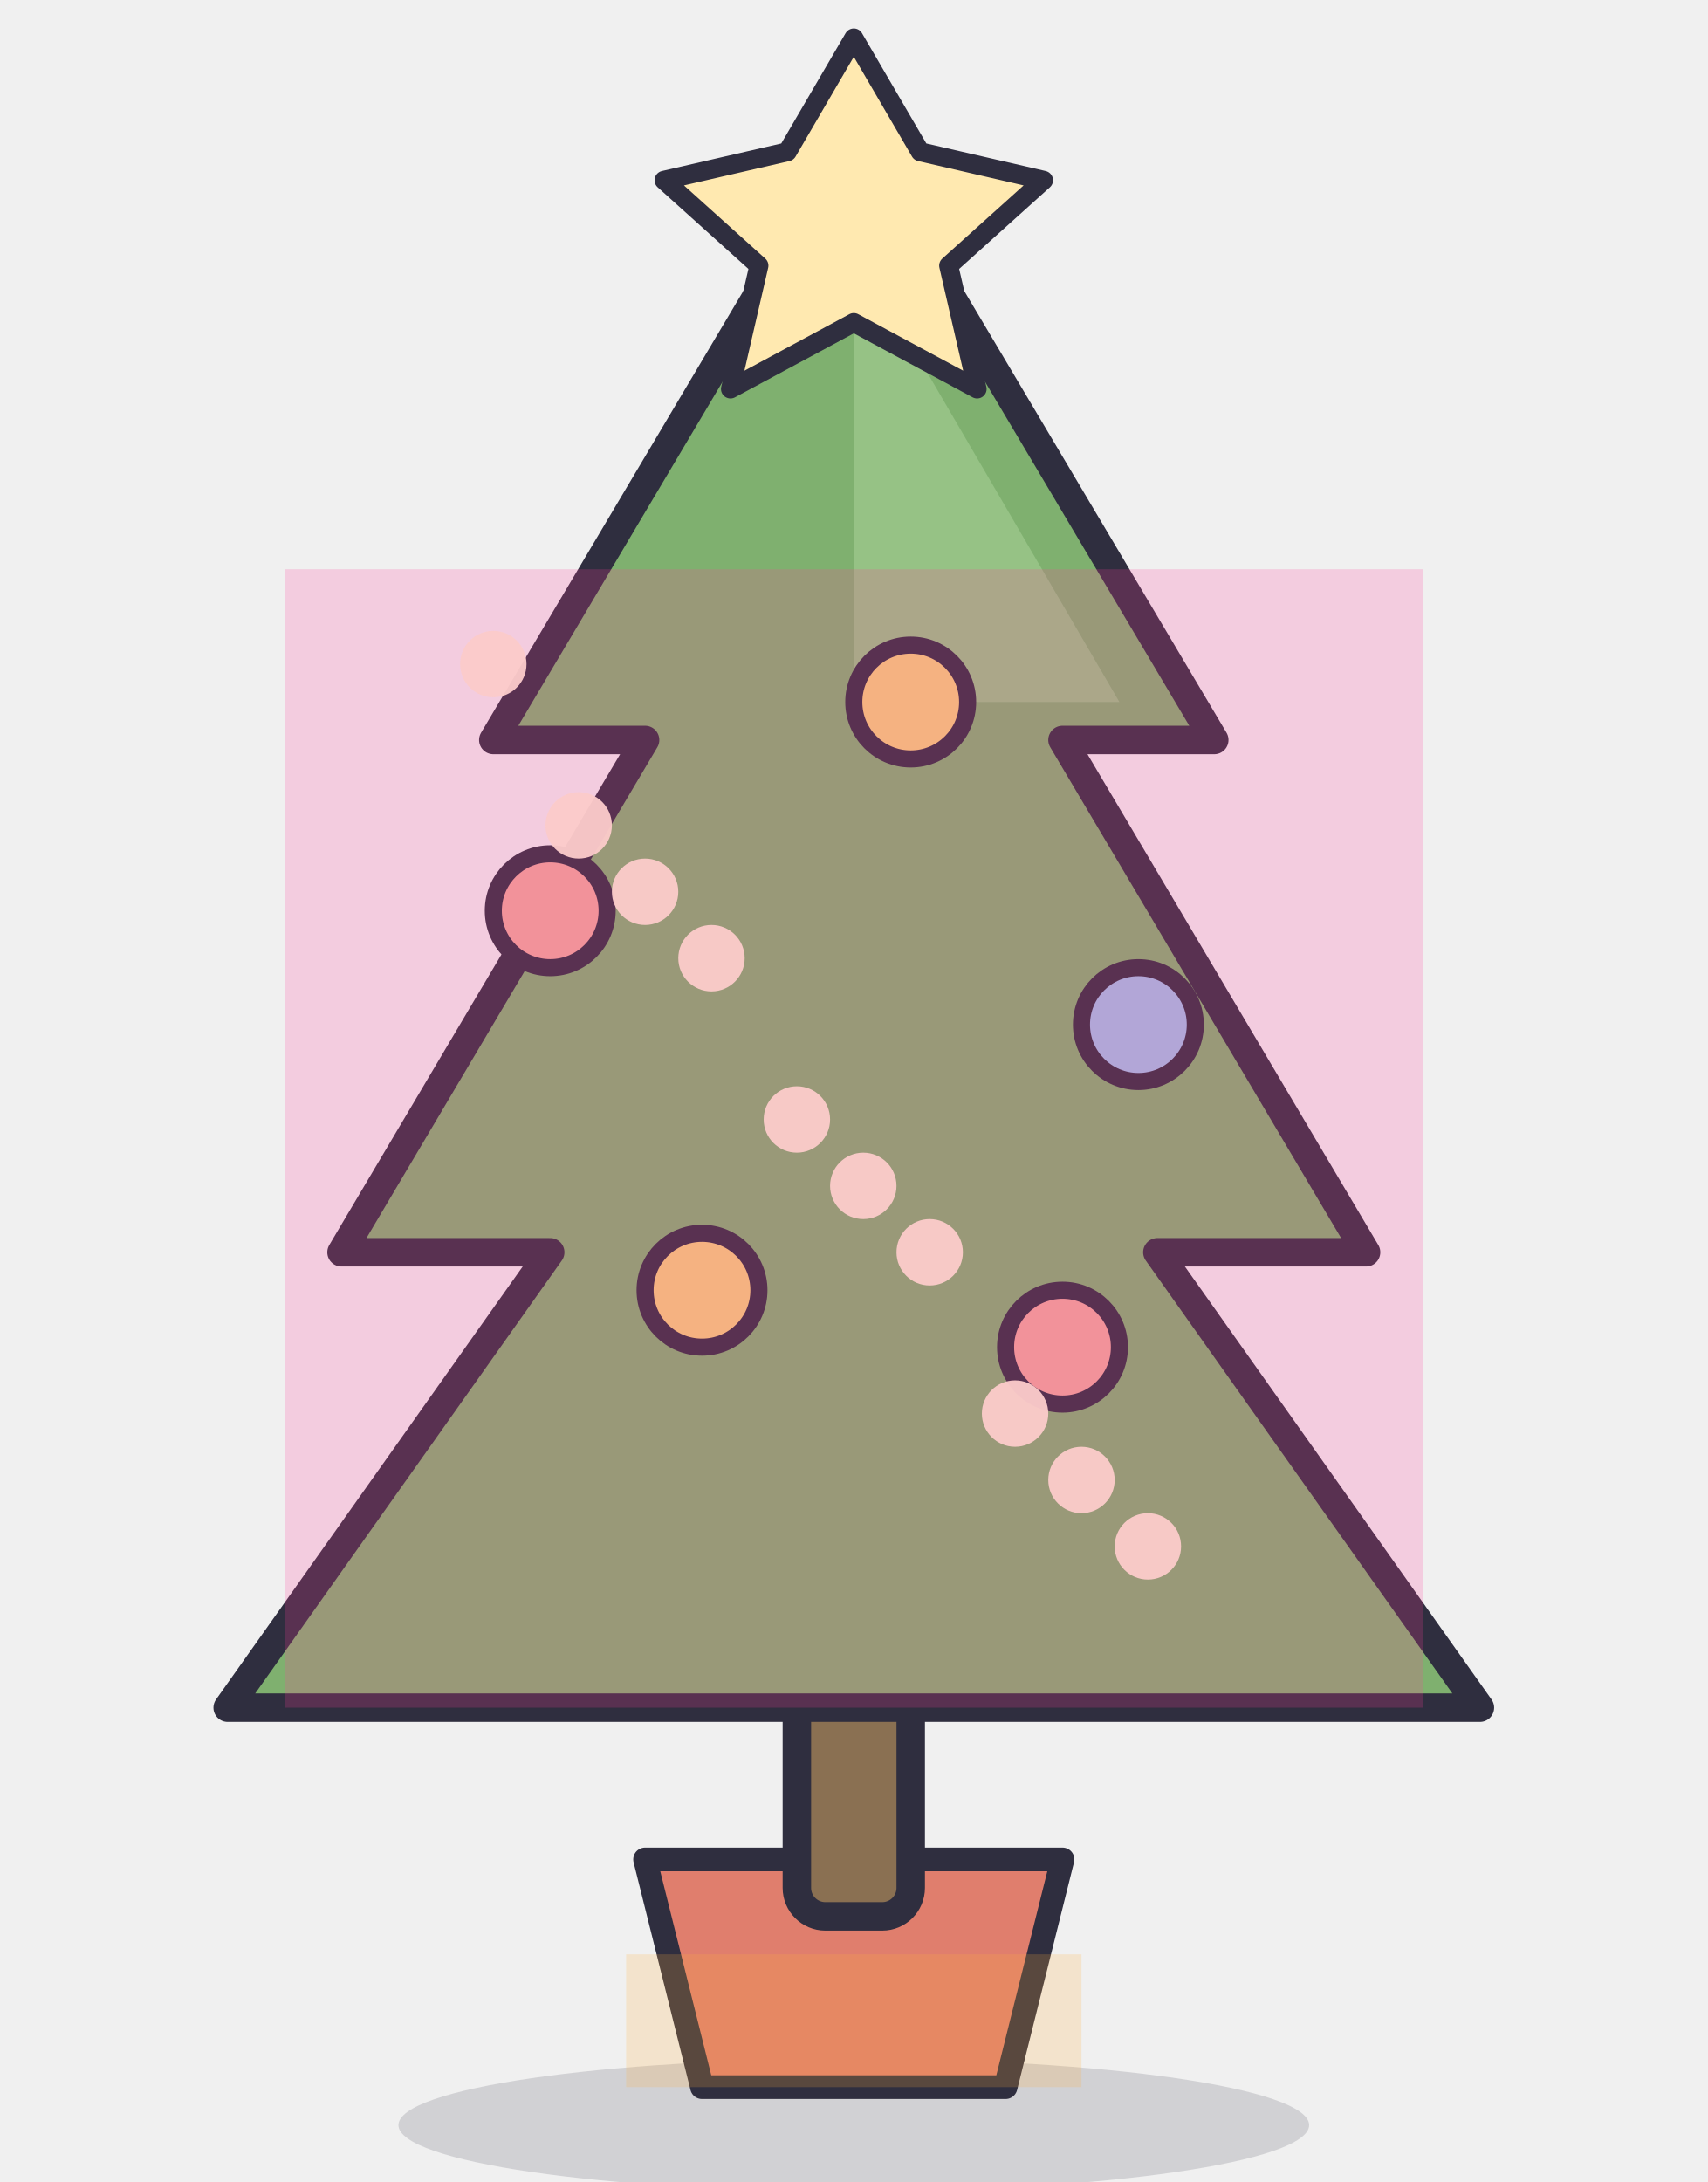
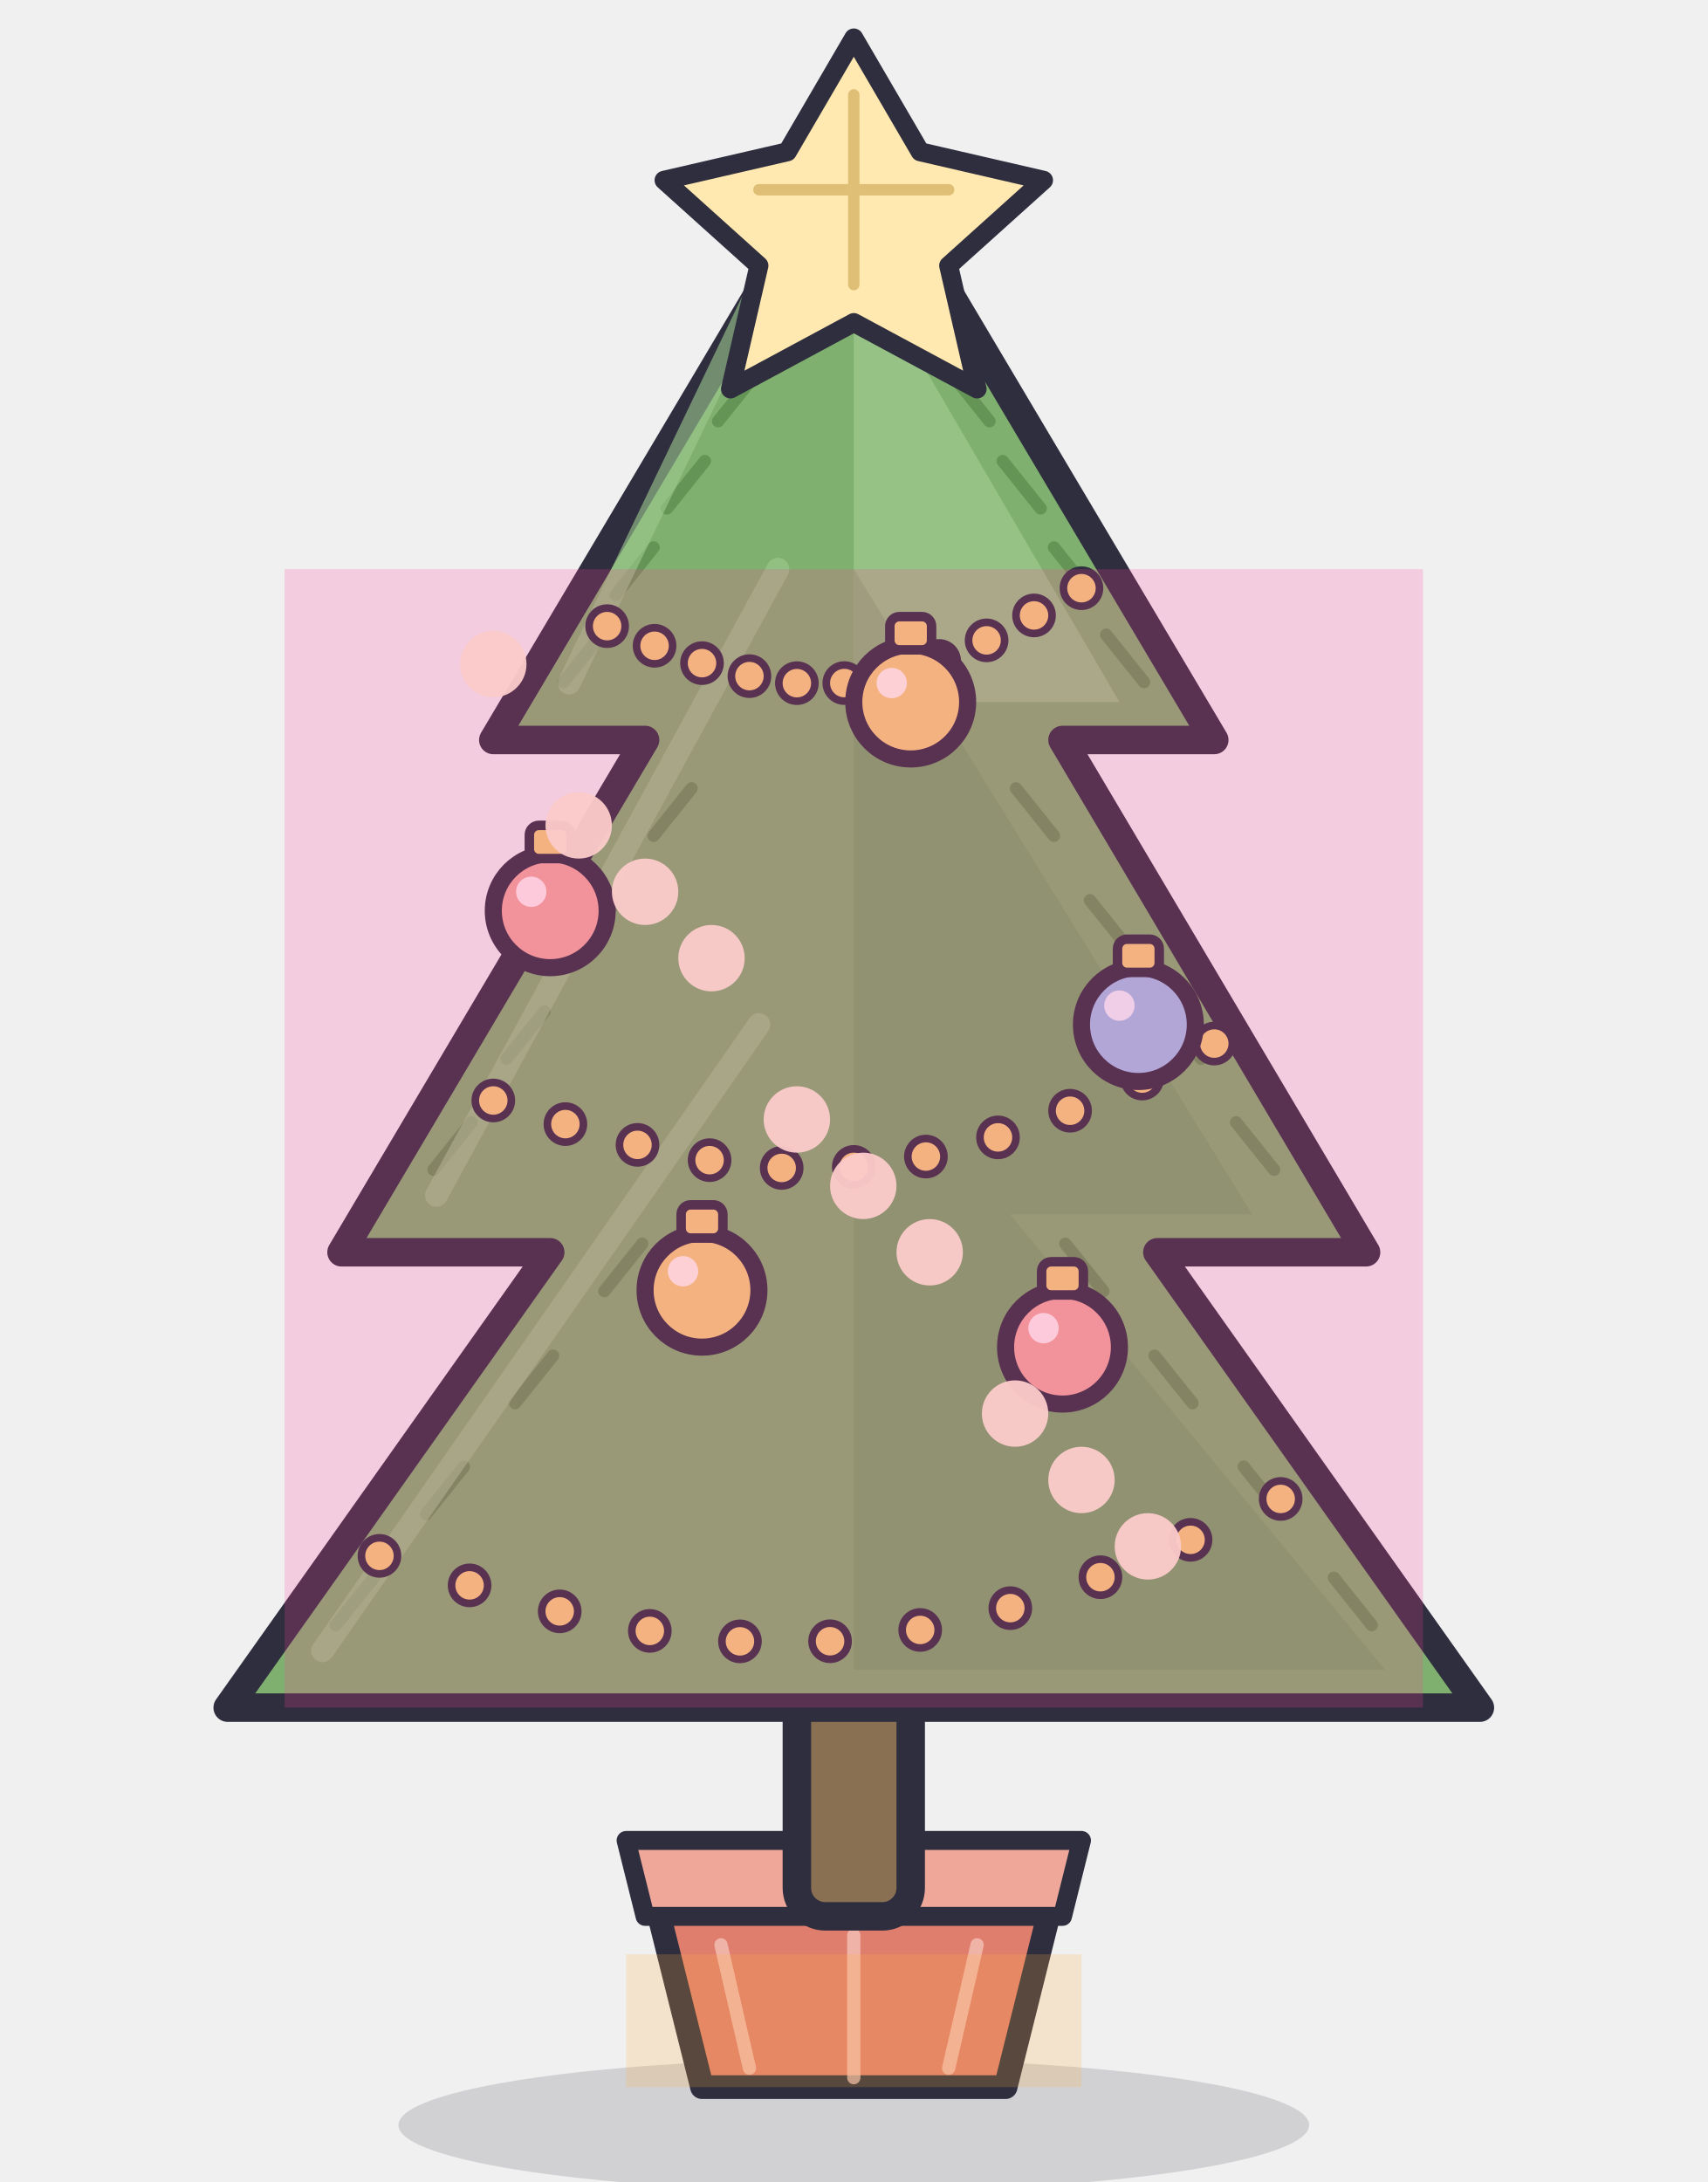
<svg xmlns="http://www.w3.org/2000/svg" viewBox="0 0 180 230" width="180" height="230">
  <g id="stín">
    <ellipse cx="90" cy="224" rx="48" ry="7" fill="#2F2E3F" stroke="none" opacity="0.16" />
  </g>
  <g id="kvítník">
    <path d="M 68 196 L 112 196 L 106 220 L 74 220 Z" fill="#E07E6D" stroke="#2F2E3F" stroke-width="2.5" stroke-linejoin="round" stroke-linecap="round" />
+     <path d="M 66 194 L 114 194 L 112 202 L 68 202 Z" fill="#EFA79A" stroke="#2F2E3F" stroke-width="2" stroke-linejoin="round" stroke-linecap="round" />
+     <path d="M 76 205 L 79 218 M 90 204 L 90 219 M 103 205 L 100 218" fill="none" stroke="#F7C9C0" stroke-width="1.4" stroke-linejoin="round" stroke-linecap="round" opacity="0.7" />
  </g>
  <g id="kmínek">
    <rect x="84" y="176" width="12" height="26" rx="3" fill="#8A7052" stroke="#2F2E3F" stroke-width="3" stroke-linejoin="round" stroke-linecap="round" />
  </g>
  <g id="jehličí">
    <path d="M 90 14 L 128 78 L 112 78 L 144 132 L 122 132 L 156 180 L 24 180 L 58 132 L 36 132 L 68 78 L 52 78 Z" fill="#7FB06F" stroke="#2F2E3F" stroke-width="3" stroke-linejoin="round" stroke-linecap="round" />
    <path d="M 90 26 L 118 74 L 90 74 Z" fill="#9FCB8F" stroke="none" opacity="0.7" />
+     <path d="M 90 60 L 132 128 L 90 128 Z M 90 108 L 146 176 L 90 176 Z" fill="#5C8C4E" stroke="none" opacity="0.25" />
+     <path d="M 89.4 21.1 l 4.0 5 M 90.6 21.1 l -4.0 5 M 94.9 30.3 l 4.0 5 M 85.1 30.3 l -4.0 5 M 100.3 39.4 l 4.0 5 M 79.7 39.4 l -4.0 5 M 105.7 48.6 l 4.0 5 M 74.3 48.6 l -4.0 5 M 111.1 57.7 l 4.0 5 M 68.9 57.7 l -4.0 5 M 116.6 66.9 l 4.0 5 M 63.4 66.9 l -4.0 5 M 107.1 83.1 l 4.0 5 M 72.9 83.1 l -4.0 5 M 114.9 94.9 l 4.0 5 M 65.1 94.9 l -4.0 5 M 122.6 106.6 l 4.0 5 M 57.4 106.6 l -4.0 5 M 130.3 118.3 l 4.0 5 M 49.7 118.3 l -4.0 5 M 112.3 131.1 l 4.0 5 M 67.7 131.1 l -4.0 5 M 121.7 142.9 l 4.0 5 M 58.3 142.9 l -4.0 5 M 131.1 154.6 l 4.0 5 M 48.9 154.6 l -4.0 5 M 140.6 166.3 l 4.0 5 M 39.4 166.3 l -4.0 5" fill="none" stroke="#5C8C4E" stroke-width="1.3" stroke-linejoin="round" stroke-linecap="round" opacity="0.75" />
+     <path d="M 84 22 L 60 72 M 82 60 L 46 126 M 80 108 L 34 174" fill="none" stroke="#9FCB8F" stroke-width="2.4" stroke-linejoin="round" stroke-linecap="round" opacity="0.6" />
+     <circle cx="64" cy="66" r="1.9" fill="#F2CF7A" stroke="#2F2E3F" stroke-width="0.8" stroke-linejoin="round" stroke-linecap="round" />
+     <circle cx="69" cy="68.07" r="1.9" fill="#F2CF7A" stroke="#2F2E3F" stroke-width="0.8" stroke-linejoin="round" stroke-linecap="round" />
+     <circle cx="74" cy="69.9" r="1.9" fill="#F2CF7A" stroke="#2F2E3F" stroke-width="0.8" stroke-linejoin="round" stroke-linecap="round" />
+     <circle cx="79" cy="71.27" r="1.9" fill="#F2CF7A" stroke="#2F2E3F" stroke-width="0.8" stroke-linejoin="round" stroke-linecap="round" />
+     <circle cx="84" cy="72.01" r="1.9" fill="#F2CF7A" stroke="#2F2E3F" stroke-width="0.8" stroke-linejoin="round" stroke-linecap="round" />
+     <circle cx="89" cy="72" r="1.9" fill="#F2CF7A" stroke="#2F2E3F" stroke-width="0.8" stroke-linejoin="round" stroke-linecap="round" />
+     <circle cx="94" cy="71.21" r="1.9" fill="#F2CF7A" stroke="#2F2E3F" stroke-width="0.8" stroke-linejoin="round" stroke-linecap="round" />
+     <circle cx="99" cy="69.67" r="1.9" fill="#F2CF7A" stroke="#2F2E3F" stroke-width="0.8" stroke-linejoin="round" stroke-linecap="round" />
+     <circle cx="104" cy="67.5" r="1.9" fill="#F2CF7A" stroke="#2F2E3F" stroke-width="0.8" stroke-linejoin="round" stroke-linecap="round" />
+     <circle cx="109" cy="64.87" r="1.9" fill="#F2CF7A" stroke="#2F2E3F" stroke-width="0.8" stroke-linejoin="round" stroke-linecap="round" />
+     <circle cx="114" cy="62" r="1.9" fill="#F2CF7A" stroke="#2F2E3F" stroke-width="0.8" stroke-linejoin="round" stroke-linecap="round" />
+     <circle cx="52" cy="116" r="1.9" fill="#F2CF7A" stroke="#2F2E3F" stroke-width="0.8" stroke-linejoin="round" stroke-linecap="round" />
+     <circle cx="59.6" cy="118.49" r="1.9" fill="#F2CF7A" stroke="#2F2E3F" stroke-width="0.8" stroke-linejoin="round" stroke-linecap="round" />
+     <circle cx="67.2" cy="120.68" r="1.9" fill="#F2CF7A" stroke="#2F2E3F" stroke-width="0.8" stroke-linejoin="round" stroke-linecap="round" />
+     <circle cx="74.8" cy="122.29" r="1.9" fill="#F2CF7A" stroke="#2F2E3F" stroke-width="0.8" stroke-linejoin="round" stroke-linecap="round" />
+     <circle cx="82.4" cy="123.11" r="1.9" fill="#F2CF7A" stroke="#2F2E3F" stroke-width="0.8" stroke-linejoin="round" stroke-linecap="round" />
+     <circle cx="90" cy="123" r="1.9" fill="#F2CF7A" stroke="#2F2E3F" stroke-width="0.8" stroke-linejoin="round" stroke-linecap="round" />
+     <circle cx="97.6" cy="121.91" r="1.9" fill="#F2CF7A" stroke="#2F2E3F" stroke-width="0.8" stroke-linejoin="round" stroke-linecap="round" />
+     <circle cx="105.2" cy="119.89" r="1.9" fill="#F2CF7A" stroke="#2F2E3F" stroke-width="0.8" stroke-linejoin="round" stroke-linecap="round" />
+     <circle cx="112.8" cy="117.08" r="1.9" fill="#F2CF7A" stroke="#2F2E3F" stroke-width="0.8" stroke-linejoin="round" stroke-linecap="round" />
+     <circle cx="120.4" cy="113.69" r="1.9" fill="#F2CF7A" stroke="#2F2E3F" stroke-width="0.8" stroke-linejoin="round" stroke-linecap="round" />
+     <circle cx="128" cy="110" r="1.9" fill="#F2CF7A" stroke="#2F2E3F" stroke-width="0.8" stroke-linejoin="round" stroke-linecap="round" />
+     <circle cx="40" cy="164" r="1.9" fill="#F2CF7A" stroke="#2F2E3F" stroke-width="0.8" stroke-linejoin="round" stroke-linecap="round" />
+     <circle cx="49.5" cy="167.11" r="1.9" fill="#F2CF7A" stroke="#2F2E3F" stroke-width="0.8" stroke-linejoin="round" stroke-linecap="round" />
+     <circle cx="59" cy="169.85" r="1.9" fill="#F2CF7A" stroke="#2F2E3F" stroke-width="0.8" stroke-linejoin="round" stroke-linecap="round" />
+     <circle cx="68.5" cy="171.91" r="1.9" fill="#F2CF7A" stroke="#2F2E3F" stroke-width="0.8" stroke-linejoin="round" stroke-linecap="round" />
+     <circle cx="78" cy="173.01" r="1.9" fill="#F2CF7A" stroke="#2F2E3F" stroke-width="0.8" stroke-linejoin="round" stroke-linecap="round" />
+     <circle cx="87.5" cy="173" r="1.9" fill="#F2CF7A" stroke="#2F2E3F" stroke-width="0.8" stroke-linejoin="round" stroke-linecap="round" />
+     <circle cx="97" cy="171.81" r="1.9" fill="#F2CF7A" stroke="#2F2E3F" stroke-width="0.8" stroke-linejoin="round" stroke-linecap="round" />
+     <circle cx="106.5" cy="169.51" r="1.9" fill="#F2CF7A" stroke="#2F2E3F" stroke-width="0.8" stroke-linejoin="round" stroke-linecap="round" />
+     <circle cx="116" cy="166.25" r="1.9" fill="#F2CF7A" stroke="#2F2E3F" stroke-width="0.8" stroke-linejoin="round" stroke-linecap="round" />
+     <circle cx="125.5" cy="162.31" r="1.9" fill="#F2CF7A" stroke="#2F2E3F" stroke-width="0.8" stroke-linejoin="round" stroke-linecap="round" />
+     <circle cx="135" cy="158" r="1.9" fill="#F2CF7A" stroke="#2F2E3F" stroke-width="0.8" stroke-linejoin="round" stroke-linecap="round" />
  </g>
  <g id="špička">
    <path d="M 90 4 l 7 12 l 13 3 l -10 9 l 3 13 l -13 -7 l -13 7 l 3 -13 l -10 -9 l 13 -3 Z" fill="#FFE9B0" stroke="#2F2E3F" stroke-width="2" stroke-linejoin="round" stroke-linecap="round" />
+     <path d="M 90 10 L 90 30 M 80 20 L 100 20" fill="none" stroke="#C9A24E" stroke-width="1.2" stroke-linejoin="round" stroke-linecap="round" opacity="0.6" />
  </g>
  <g id="ozdoby">
    <circle cx="58" cy="96" r="6" fill="#EFA79A" stroke="#2F2E3F" stroke-width="1.8" stroke-linejoin="round" stroke-linecap="round" />
+     <rect x="55.8" y="87" width="4.4" height="3.5" rx="1" fill="#F2CF7A" stroke="#2F2E3F" stroke-width="1" stroke-linejoin="round" stroke-linecap="round" />
+     <circle cx="56" cy="94" r="1.6" fill="#FFFFFF" stroke="none" opacity="0.8" />
    <circle cx="96" cy="74" r="6" fill="#F2CF7A" stroke="#2F2E3F" stroke-width="1.8" stroke-linejoin="round" stroke-linecap="round" />
+     <rect x="93.8" y="65" width="4.4" height="3.5" rx="1" fill="#F2CF7A" stroke="#2F2E3F" stroke-width="1" stroke-linejoin="round" stroke-linecap="round" />
+     <circle cx="94" cy="72" r="1.6" fill="#FFFFFF" stroke="none" opacity="0.8" />
    <circle cx="120" cy="108" r="6" fill="#9FC0E6" stroke="#2F2E3F" stroke-width="1.8" stroke-linejoin="round" stroke-linecap="round" />
+     <rect x="117.8" y="99" width="4.4" height="3.5" rx="1" fill="#F2CF7A" stroke="#2F2E3F" stroke-width="1" stroke-linejoin="round" stroke-linecap="round" />
+     <circle cx="118" cy="106" r="1.6" fill="#FFFFFF" stroke="none" opacity="0.8" />
    <circle cx="74" cy="136" r="6" fill="#F2CF7A" stroke="#2F2E3F" stroke-width="1.8" stroke-linejoin="round" stroke-linecap="round" />
+     <rect x="71.8" y="127" width="4.4" height="3.5" rx="1" fill="#F2CF7A" stroke="#2F2E3F" stroke-width="1" stroke-linejoin="round" stroke-linecap="round" />
+     <circle cx="72" cy="134" r="1.6" fill="#FFFFFF" stroke="none" opacity="0.8" />
    <circle cx="112" cy="142" r="6" fill="#EFA79A" stroke="#2F2E3F" stroke-width="1.8" stroke-linejoin="round" stroke-linecap="round" />
+     <rect x="109.8" y="133" width="4.4" height="3.5" rx="1" fill="#F2CF7A" stroke="#2F2E3F" stroke-width="1" stroke-linejoin="round" stroke-linecap="round" />
+     <circle cx="110" cy="140" r="1.6" fill="#FFFFFF" stroke="none" opacity="0.8" />
  </g>
  <g id="stav: světýlka" data-state="hidden">
    <circle cx="52" cy="70" r="3.5" fill="#FBEFD6" stroke="none" opacity="0.95" />
    <circle cx="75" cy="101" r="3.5" fill="#FBEFD6" stroke="none" opacity="0.95" />
    <circle cx="98" cy="132" r="3.5" fill="#FBEFD6" stroke="none" opacity="0.95" />
    <circle cx="121" cy="163" r="3.5" fill="#FBEFD6" stroke="none" opacity="0.95" />
    <circle cx="68" cy="94" r="3.5" fill="#FBEFD6" stroke="none" opacity="0.95" />
    <circle cx="91" cy="125" r="3.5" fill="#FBEFD6" stroke="none" opacity="0.95" />
    <circle cx="114" cy="156" r="3.5" fill="#FBEFD6" stroke="none" opacity="0.95" />
    <circle cx="61" cy="87" r="3.5" fill="#FBEFD6" stroke="none" opacity="0.95" />
    <circle cx="84" cy="118" r="3.5" fill="#FBEFD6" stroke="none" opacity="0.95" />
    <circle cx="107" cy="149" r="3.5" fill="#FBEFD6" stroke="none" opacity="0.95" />
  </g>
  <rect id="@pata" x="66" y="206" width="48" height="14" fill="#FFB13D" opacity="0.2" />
  <rect id="@dotyk jehličí" x="30" y="60" width="120" height="120" fill="#FF3D9A" opacity="0.2" />
</svg>
